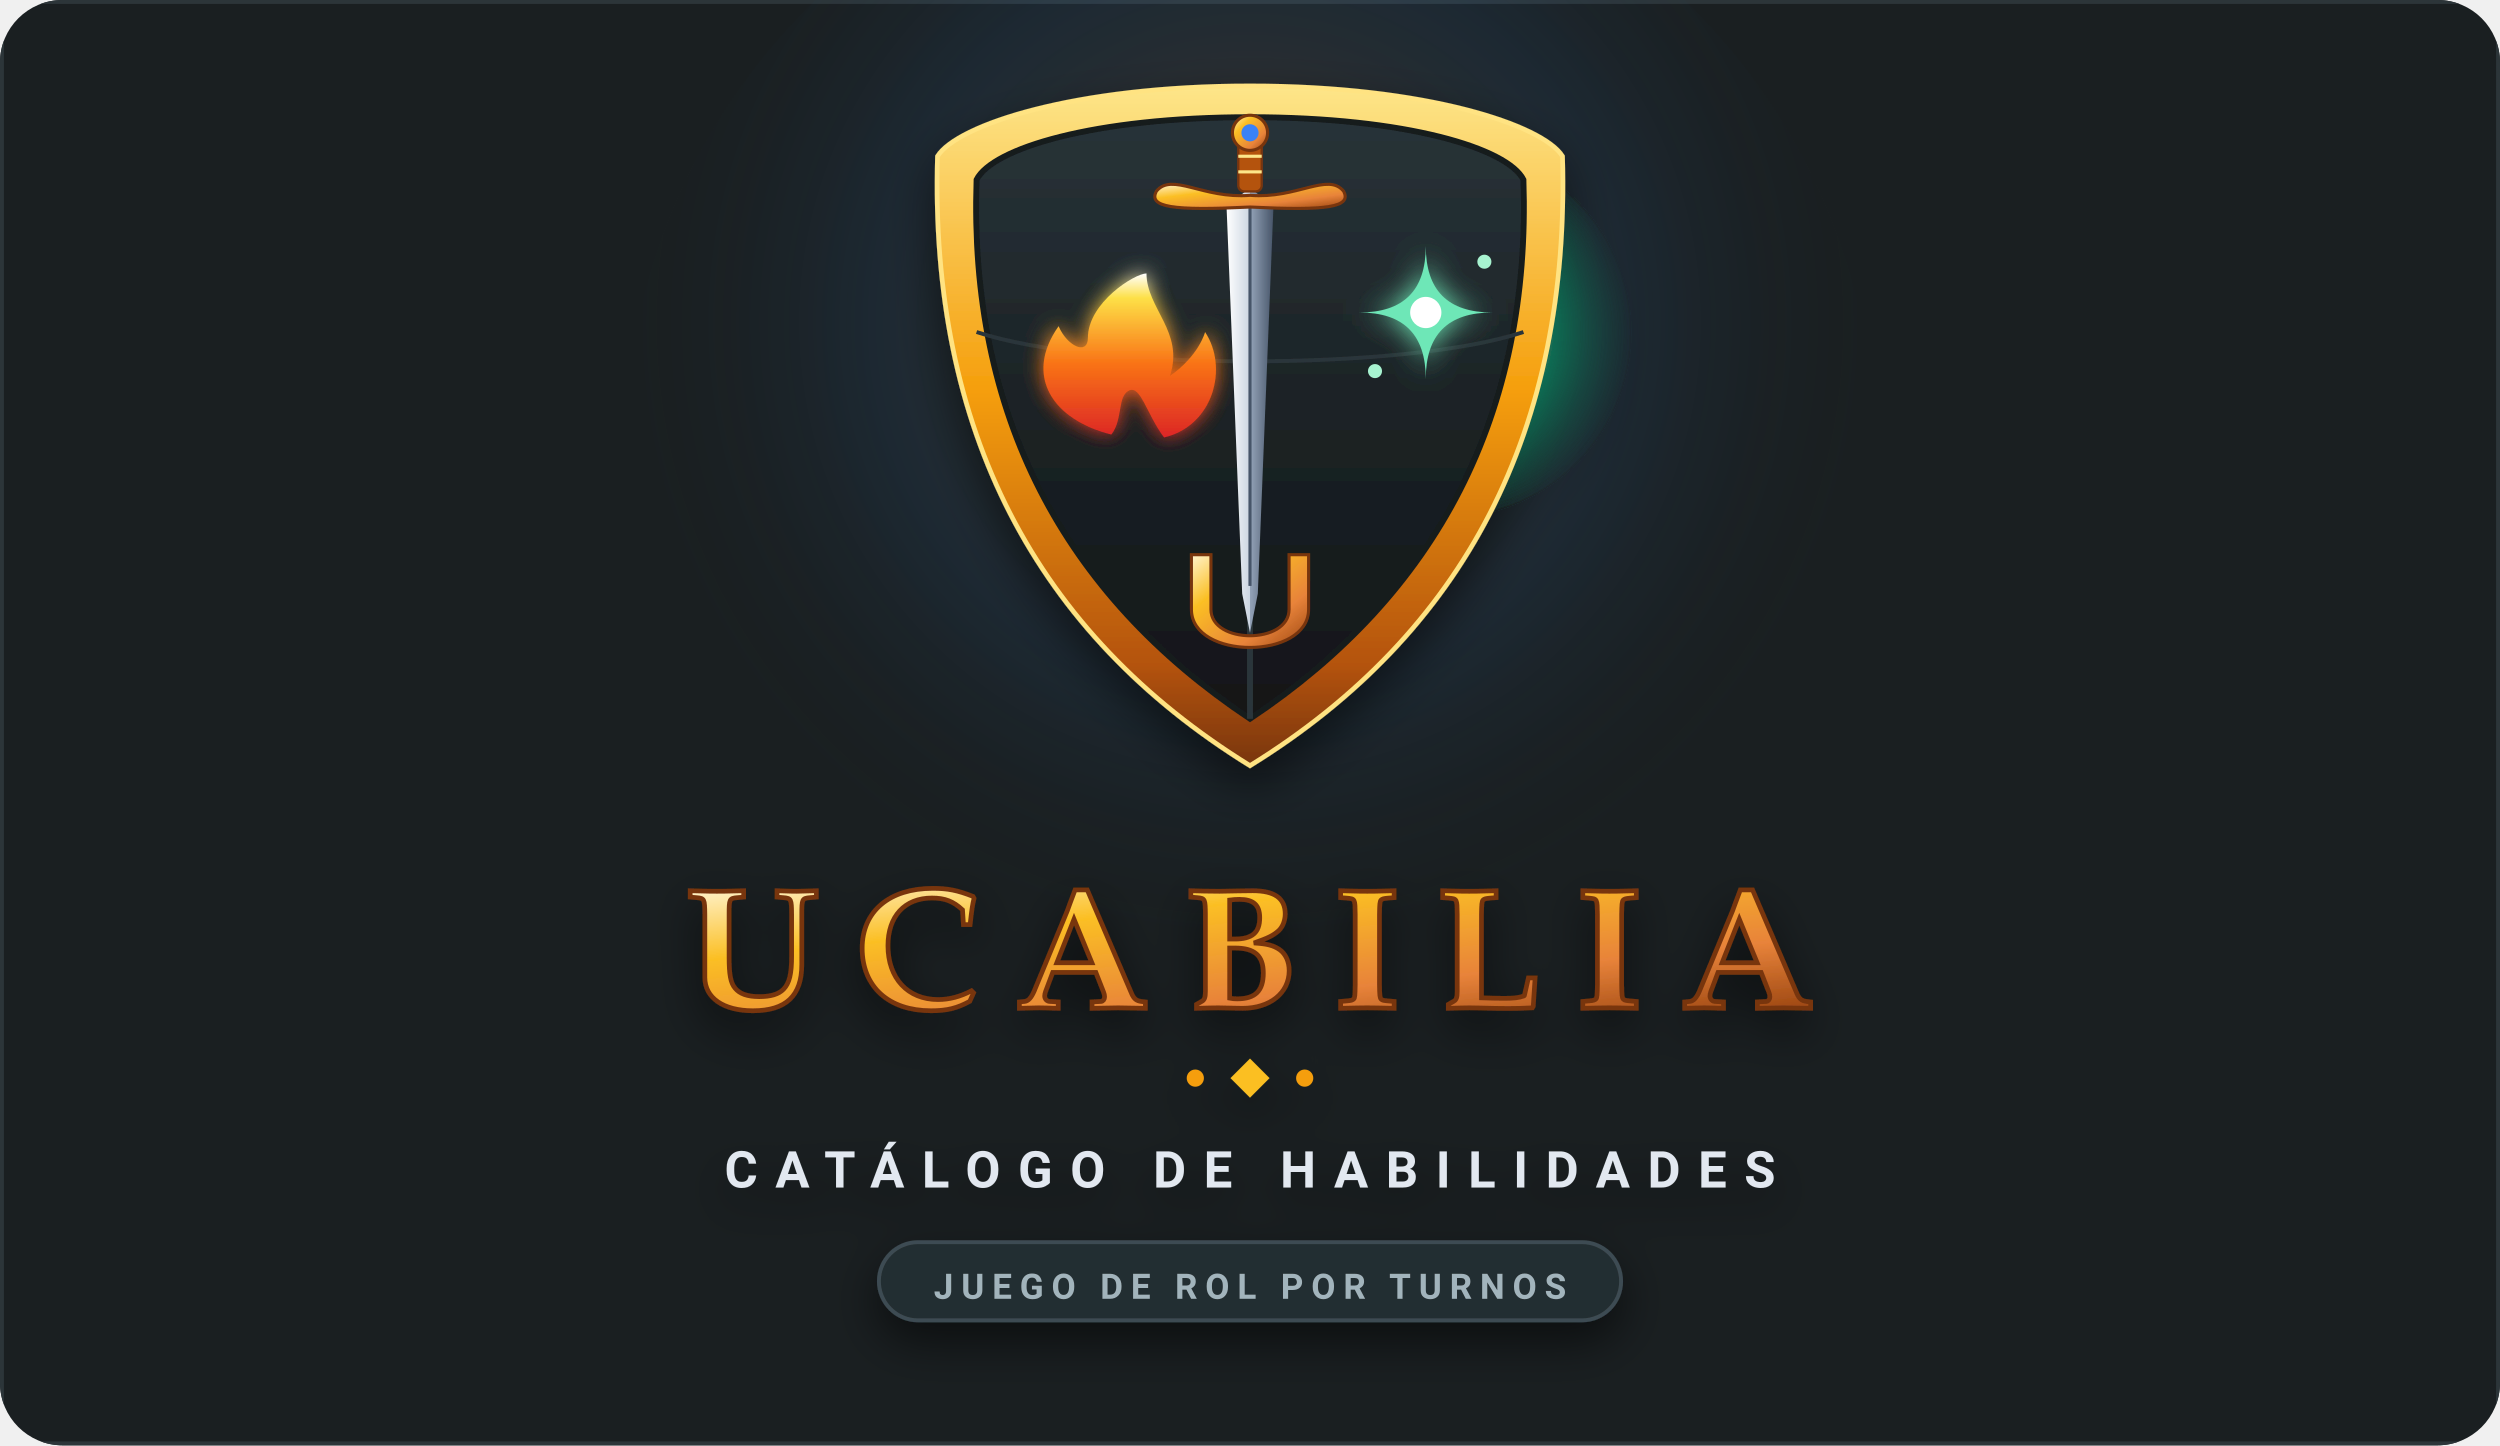
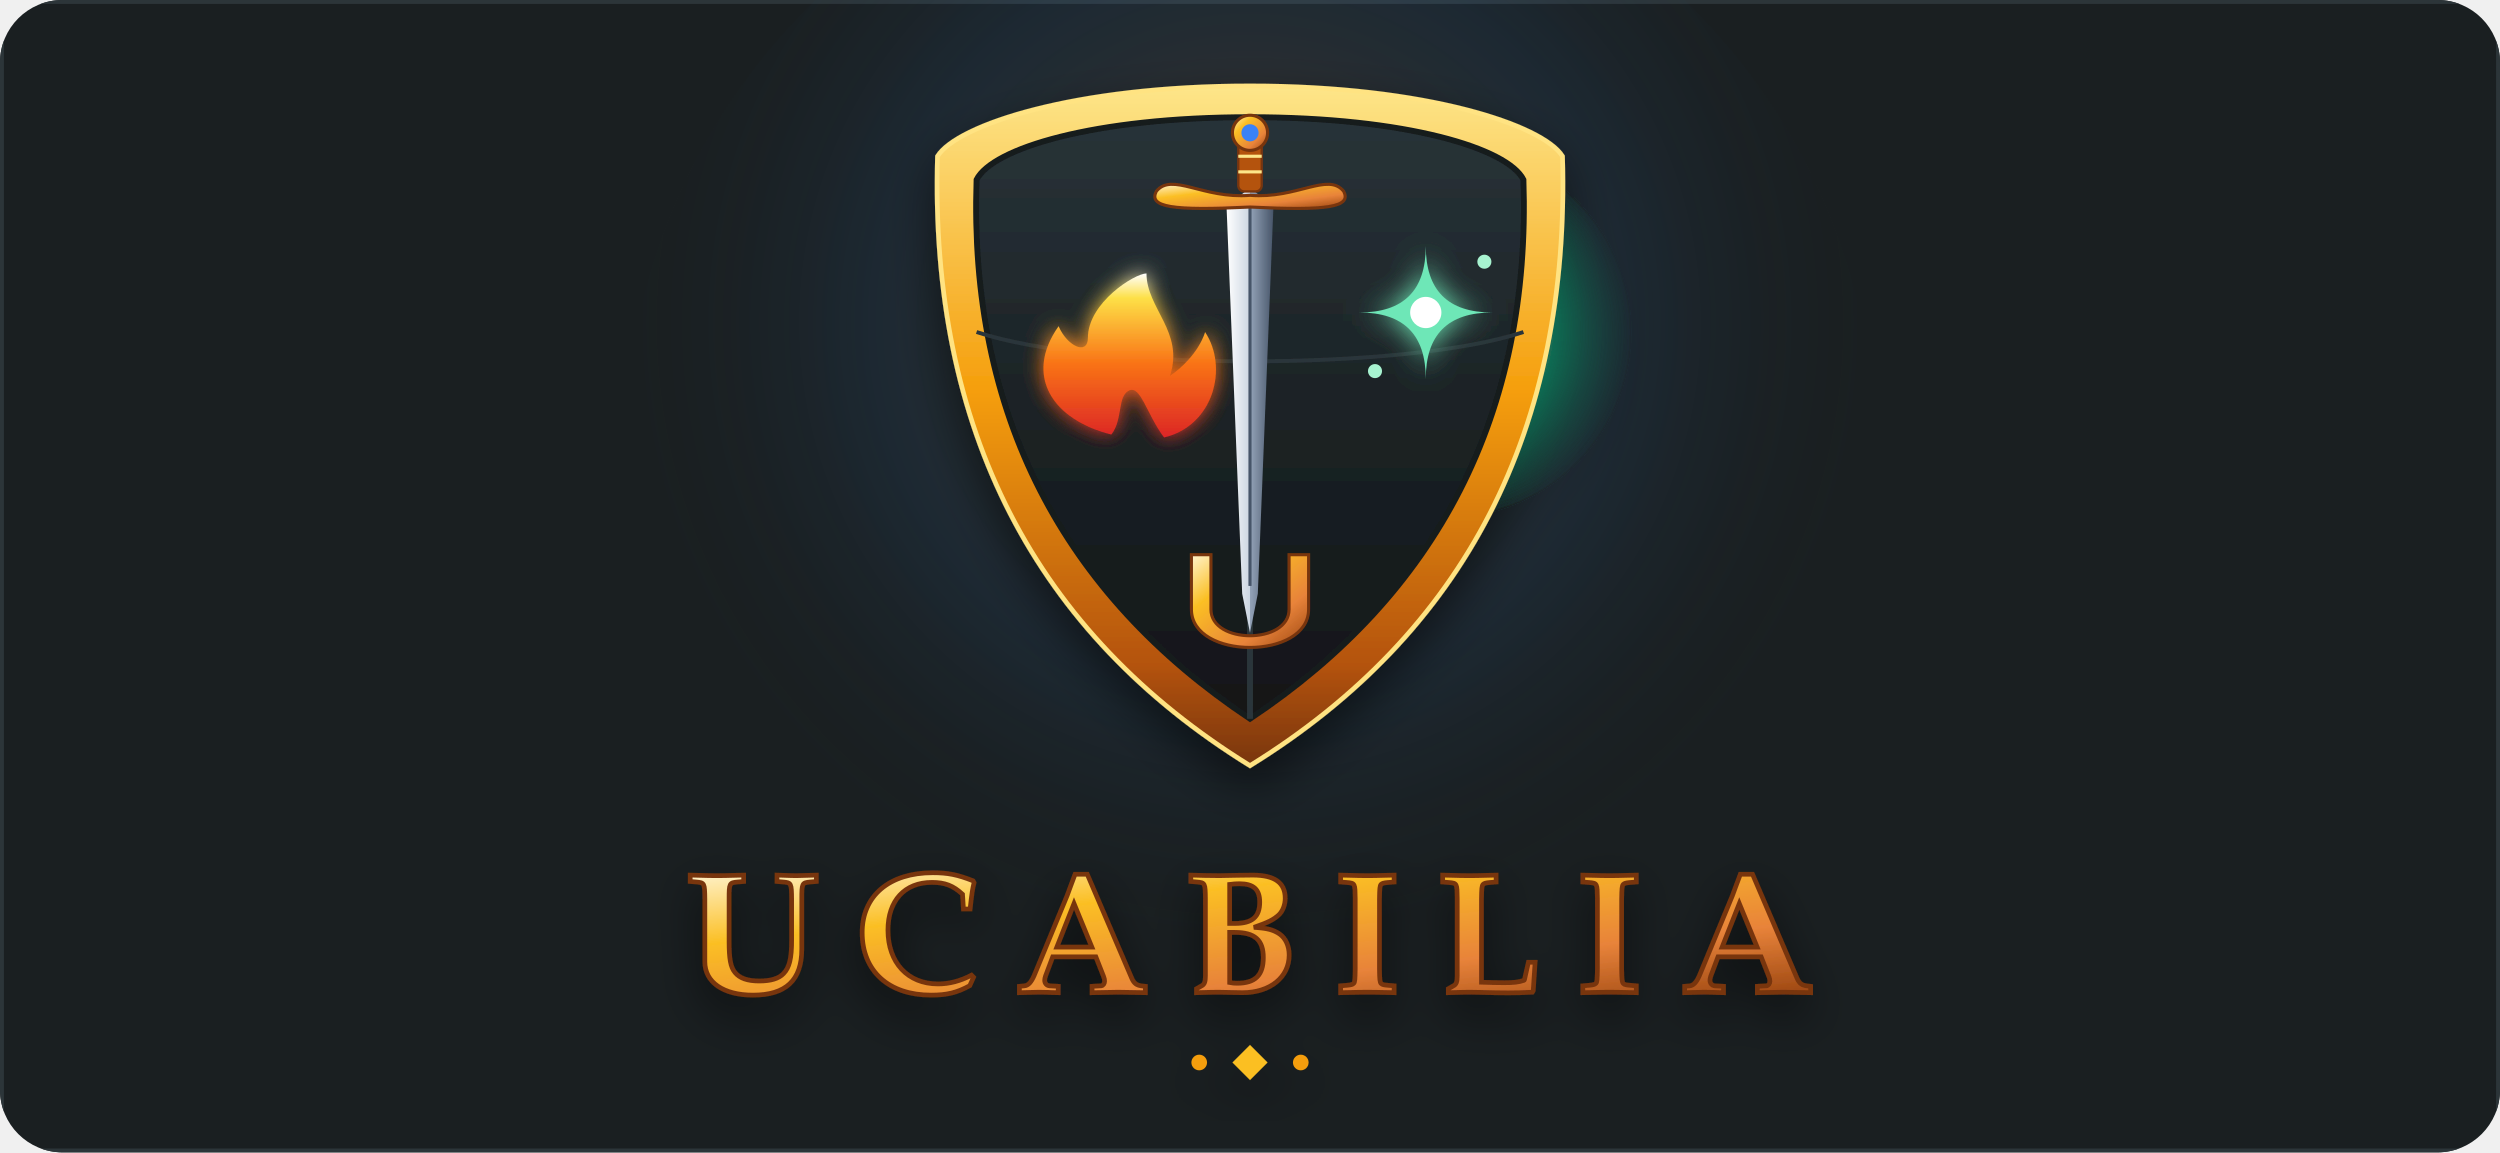
- <svg xmlns="http://www.w3.org/2000/svg" viewBox="0 0 640 370" width="100%" height="100%">
+ <svg xmlns="http://www.w3.org/2000/svg" viewBox="0 0 640 295" width="100%" height="100%">
  <defs>
    <linearGradient id="gold-grad" x1="0%" y1="0%" x2="100%" y2="100%">
      <stop offset="0%" stop-color="#FFF3CE" />
      <stop offset="30%" stop-color="#FBBF24" />
      <stop offset="70%" stop-color="#E8833A" />
      <stop offset="100%" stop-color="#9A4511" />
    </linearGradient>
    <linearGradient id="gold-line" x1="0%" y1="0%" x2="100%" y2="0%">
      <stop offset="0%" stop-color="#E8833A" stop-opacity="0" />
      <stop offset="50%" stop-color="#FBBF24" stop-opacity="1" />
      <stop offset="100%" stop-color="#E8833A" stop-opacity="0" />
    </linearGradient>
    <linearGradient id="shield-rim" x1="0%" y1="0%" x2="0%" y2="100%">
      <stop offset="0%" stop-color="#FDE68A" />
      <stop offset="45%" stop-color="#F59E0B" />
      <stop offset="85%" stop-color="#B45309" />
      <stop offset="100%" stop-color="#78350F" />
    </linearGradient>
    <linearGradient id="shield-bg" x1="0%" y1="0%" x2="0%" y2="100%">
      <stop offset="0%" stop-color="#283338" />
      <stop offset="50%" stop-color="#1B2225" />
      <stop offset="100%" stop-color="#121618" />
    </linearGradient>
    <linearGradient id="flame-grad" x1="0%" y1="100%" x2="0%" y2="0%">
      <stop offset="0%" stop-color="#DC2626" />
      <stop offset="45%" stop-color="#F97316" />
      <stop offset="85%" stop-color="#FDE047" />
      <stop offset="100%" stop-color="#FFFFFF" />
    </linearGradient>
    <linearGradient id="blade-left" x1="0%" y1="0%" x2="100%" y2="0%">
      <stop offset="0%" stop-color="#FFFFFF" />
      <stop offset="100%" stop-color="#CBD5E1" />
    </linearGradient>
    <linearGradient id="blade-right" x1="0%" y1="0%" x2="100%" y2="0%">
      <stop offset="0%" stop-color="#94A3B8" />
      <stop offset="100%" stop-color="#475569" />
    </linearGradient>
    <radialGradient id="heal-glow" cx="50%" cy="50%" r="50%">
      <stop offset="0%" stop-color="#34D399" stop-opacity="0.9" />
      <stop offset="60%" stop-color="#10B981" stop-opacity="0.35" />
      <stop offset="100%" stop-color="#059669" stop-opacity="0" />
    </radialGradient>
    <radialGradient id="magic-glow" cx="50%" cy="40%" r="50%">
      <stop offset="0%" stop-color="#E8833A" stop-opacity="0.25" />
      <stop offset="60%" stop-color="#2F6FB0" stop-opacity="0.12" />
      <stop offset="100%" stop-color="#1A1F21" stop-opacity="0" />
    </radialGradient>
    <clipPath id="card-clip">
-       <rect width="640" height="370" rx="16" />
+       <rect width="640" height="295" rx="16" />
    </clipPath>
    <filter id="logo-shadow" x="-20%" y="-20%" width="140%" height="140%">
      <feDropShadow dx="0" dy="5" stdDeviation="6" flood-color="#000000" flood-opacity="0.55" />
    </filter>
    <filter id="flame-glow" x="-30%" y="-30%" width="160%" height="160%">
      <feGaussianBlur stdDeviation="3.5" result="blur" />
      <feMerge>
        <feMergeNode in="blur" />
        <feMergeNode in="SourceGraphic" />
      </feMerge>
    </filter>
  </defs>
  <g clip-path="url(#card-clip)">
-     <rect width="640" height="370" fill="#1A1F21" stroke="#2C3539" stroke-width="2" />
+     <rect width="640" height="295" fill="#1A1F21" stroke="#2C3539" stroke-width="2" />
    <circle cx="320" cy="115" r="160" fill="url(#magic-glow)" />
    <g filter="url(#logo-shadow)">
      <circle cx="370" cy="85" r="48" fill="url(#heal-glow)" />
      <path d="M 320 22                 C 365 22, 395 32, 400 40                 C 402 110, 375 162, 320 196                 C 265 162, 238 110, 240 40                 C 245 32, 275 22, 320 22 Z" fill="url(#shield-rim)" stroke="#FFE382" stroke-width="1.2" />
      <path d="M 320 30                 C 360 30, 386 38, 390 46                 C 392 106, 368 152, 320 184                 C 272 152, 248 106, 250 46                 C 254 38, 280 30, 320 30 Z" fill="url(#shield-bg)" stroke="#161B1D" stroke-width="1.5" />
      <path d="M 320 30 L 320 184" stroke="#2B363A" stroke-width="1.5" />
      <path d="M 250 85 C 280 95, 360 95, 390 85" stroke="#2B363A" stroke-width="1" fill="none" />
      <g transform="translate(262, 70) scale(0.75)" filter="url(#flame-glow)">
        <path d="M 30 55                   C 10 50, 0 35, 12 18                   C 15 25, 22 28, 22 22                   C 22 10, 38 0, 42 0                   C 42 12, 55 20, 50 35                   C 60 28, 62 20, 62 20                   C 70 32, 65 52, 48 56                   C 42 48, 40 38, 36 40                   C 32 42, 34 50, 30 55 Z" fill="url(#flame-grad)" />
      </g>
      <g transform="translate(365, 80)">
        <path d="M 0 -17 Q 0 0 17 0 Q 0 0 0 17 Q 0 0 -17 0 Q 0 0 0 -17 Z" fill="#6EE7B7" filter="url(#flame-glow)" />
        <circle cx="0" cy="0" r="4" fill="#FFFFFF" />
        <circle cx="15" cy="-13" r="1.8" fill="#A7F3D0" />
        <circle cx="-13" cy="15" r="1.8" fill="#A7F3D0" />
      </g>
      <g transform="translate(320, 26)">
        <polygon points="0,22 -6,27 -2,126 0,136" fill="url(#blade-left)" />
        <polygon points="0,22 6,27 2,126 0,136" fill="url(#blade-right)" />
        <line x1="0" y1="26" x2="0" y2="124" stroke="#475569" stroke-width="0.8" />
        <path d="M -24 23 C -20 18, -12 25, 0 24 C 12 25, 20 18, 24 23 C 26 27, 20 28, 0 27 C -20 28, -26 27, -24 23 Z" fill="url(#gold-grad)" stroke="#78350F" stroke-width="0.8" />
        <rect x="-3" y="10" width="6" height="13" rx="1.5" fill="#B45309" stroke="#78350F" stroke-width="0.6" />
        <line x1="-3" y1="14" x2="3" y2="14" stroke="#FDE68A" stroke-width="0.8" />
        <line x1="-3" y1="18" x2="3" y2="18" stroke="#FDE68A" stroke-width="0.8" />
        <circle cx="0" cy="8" r="4.5" fill="url(#gold-grad)" stroke="#78350F" stroke-width="0.8" />
        <circle cx="0" cy="8" r="2.2" fill="#3B82F6" />
      </g>
      <g transform="translate(320, 160)">
        <path d="M -15 -18 L -15 -4 C -15 9, 15 9, 15 -4 L 15 -18 L 10 -18 L 10 -4 C 10 5, -10 5, -10 -4 L -10 -18 Z" fill="url(#gold-grad)" stroke="#78350F" stroke-width="0.8" />
      </g>
    </g>
    <g filter="url(#logo-shadow)">
-       <text x="320" y="258" font-family="'Cinzel', 'Trajan Pro', 'Palatino Linotype', 'Georgia', serif" font-size="44" font-weight="800" letter-spacing="9" fill="url(#gold-grad)" stroke="#78350F" stroke-width="1.2" text-anchor="middle">UCABILIA</text>
-       <g transform="translate(320, 276)">
-         <line x1="-190" y1="0" x2="-30" y2="0" stroke="url(#gold-line)" stroke-width="2" />
-         <polygon points="0,-5 5,0 0,5 -5,0" fill="#FBBF24" />
-         <circle cx="-14" cy="0" r="2.2" fill="#F59E0B" />
-         <circle cx="14" cy="0" r="2.2" fill="#F59E0B" />
-         <line x1="30" y1="0" x2="190" y2="0" stroke="url(#gold-line)" stroke-width="2" />
-       </g>
-       <text x="320" y="304" font-family="-apple-system, BlinkMacSystemFont, 'Segoe UI', Roboto, sans-serif" font-size="13" font-weight="700" letter-spacing="4.5" fill="#E2E8F0" text-anchor="middle">CATÁLOGO DE HABILIDADES</text>
-       <g transform="translate(320, 328)">
-         <rect x="-95" y="-10" width="190" height="20" rx="10" fill="#242D30" stroke="#3D4B52" stroke-width="1" />
-         <text x="0" y="4.5" font-family="-apple-system, BlinkMacSystemFont, 'Segoe UI', Roboto, sans-serif" font-size="9" font-weight="700" letter-spacing="2" fill="#A2B4BC" text-anchor="middle">JUEGO DE ROL POR TURNOS</text>
+       <text x="320" y="254" font-family="'Cinzel', 'Trajan Pro', 'Palatino Linotype', 'Georgia', serif" font-size="44" font-weight="800" letter-spacing="9" fill="url(#gold-grad)" stroke="#78350F" stroke-width="1.2" text-anchor="middle">UCABILIA</text>
+       <g transform="translate(320, 272)">
+         <line x1="-170" y1="0" x2="-25" y2="0" stroke="url(#gold-line)" stroke-width="2" />
+         <polygon points="0,-4.5 4.5,0 0,4.5 -4.5,0" fill="#FBBF24" />
+         <circle cx="-13" cy="0" r="2" fill="#F59E0B" />
+         <circle cx="13" cy="0" r="2" fill="#F59E0B" />
+         <line x1="25" y1="0" x2="170" y2="0" stroke="url(#gold-line)" stroke-width="2" />
      </g>
    </g>
  </g>
</svg>
